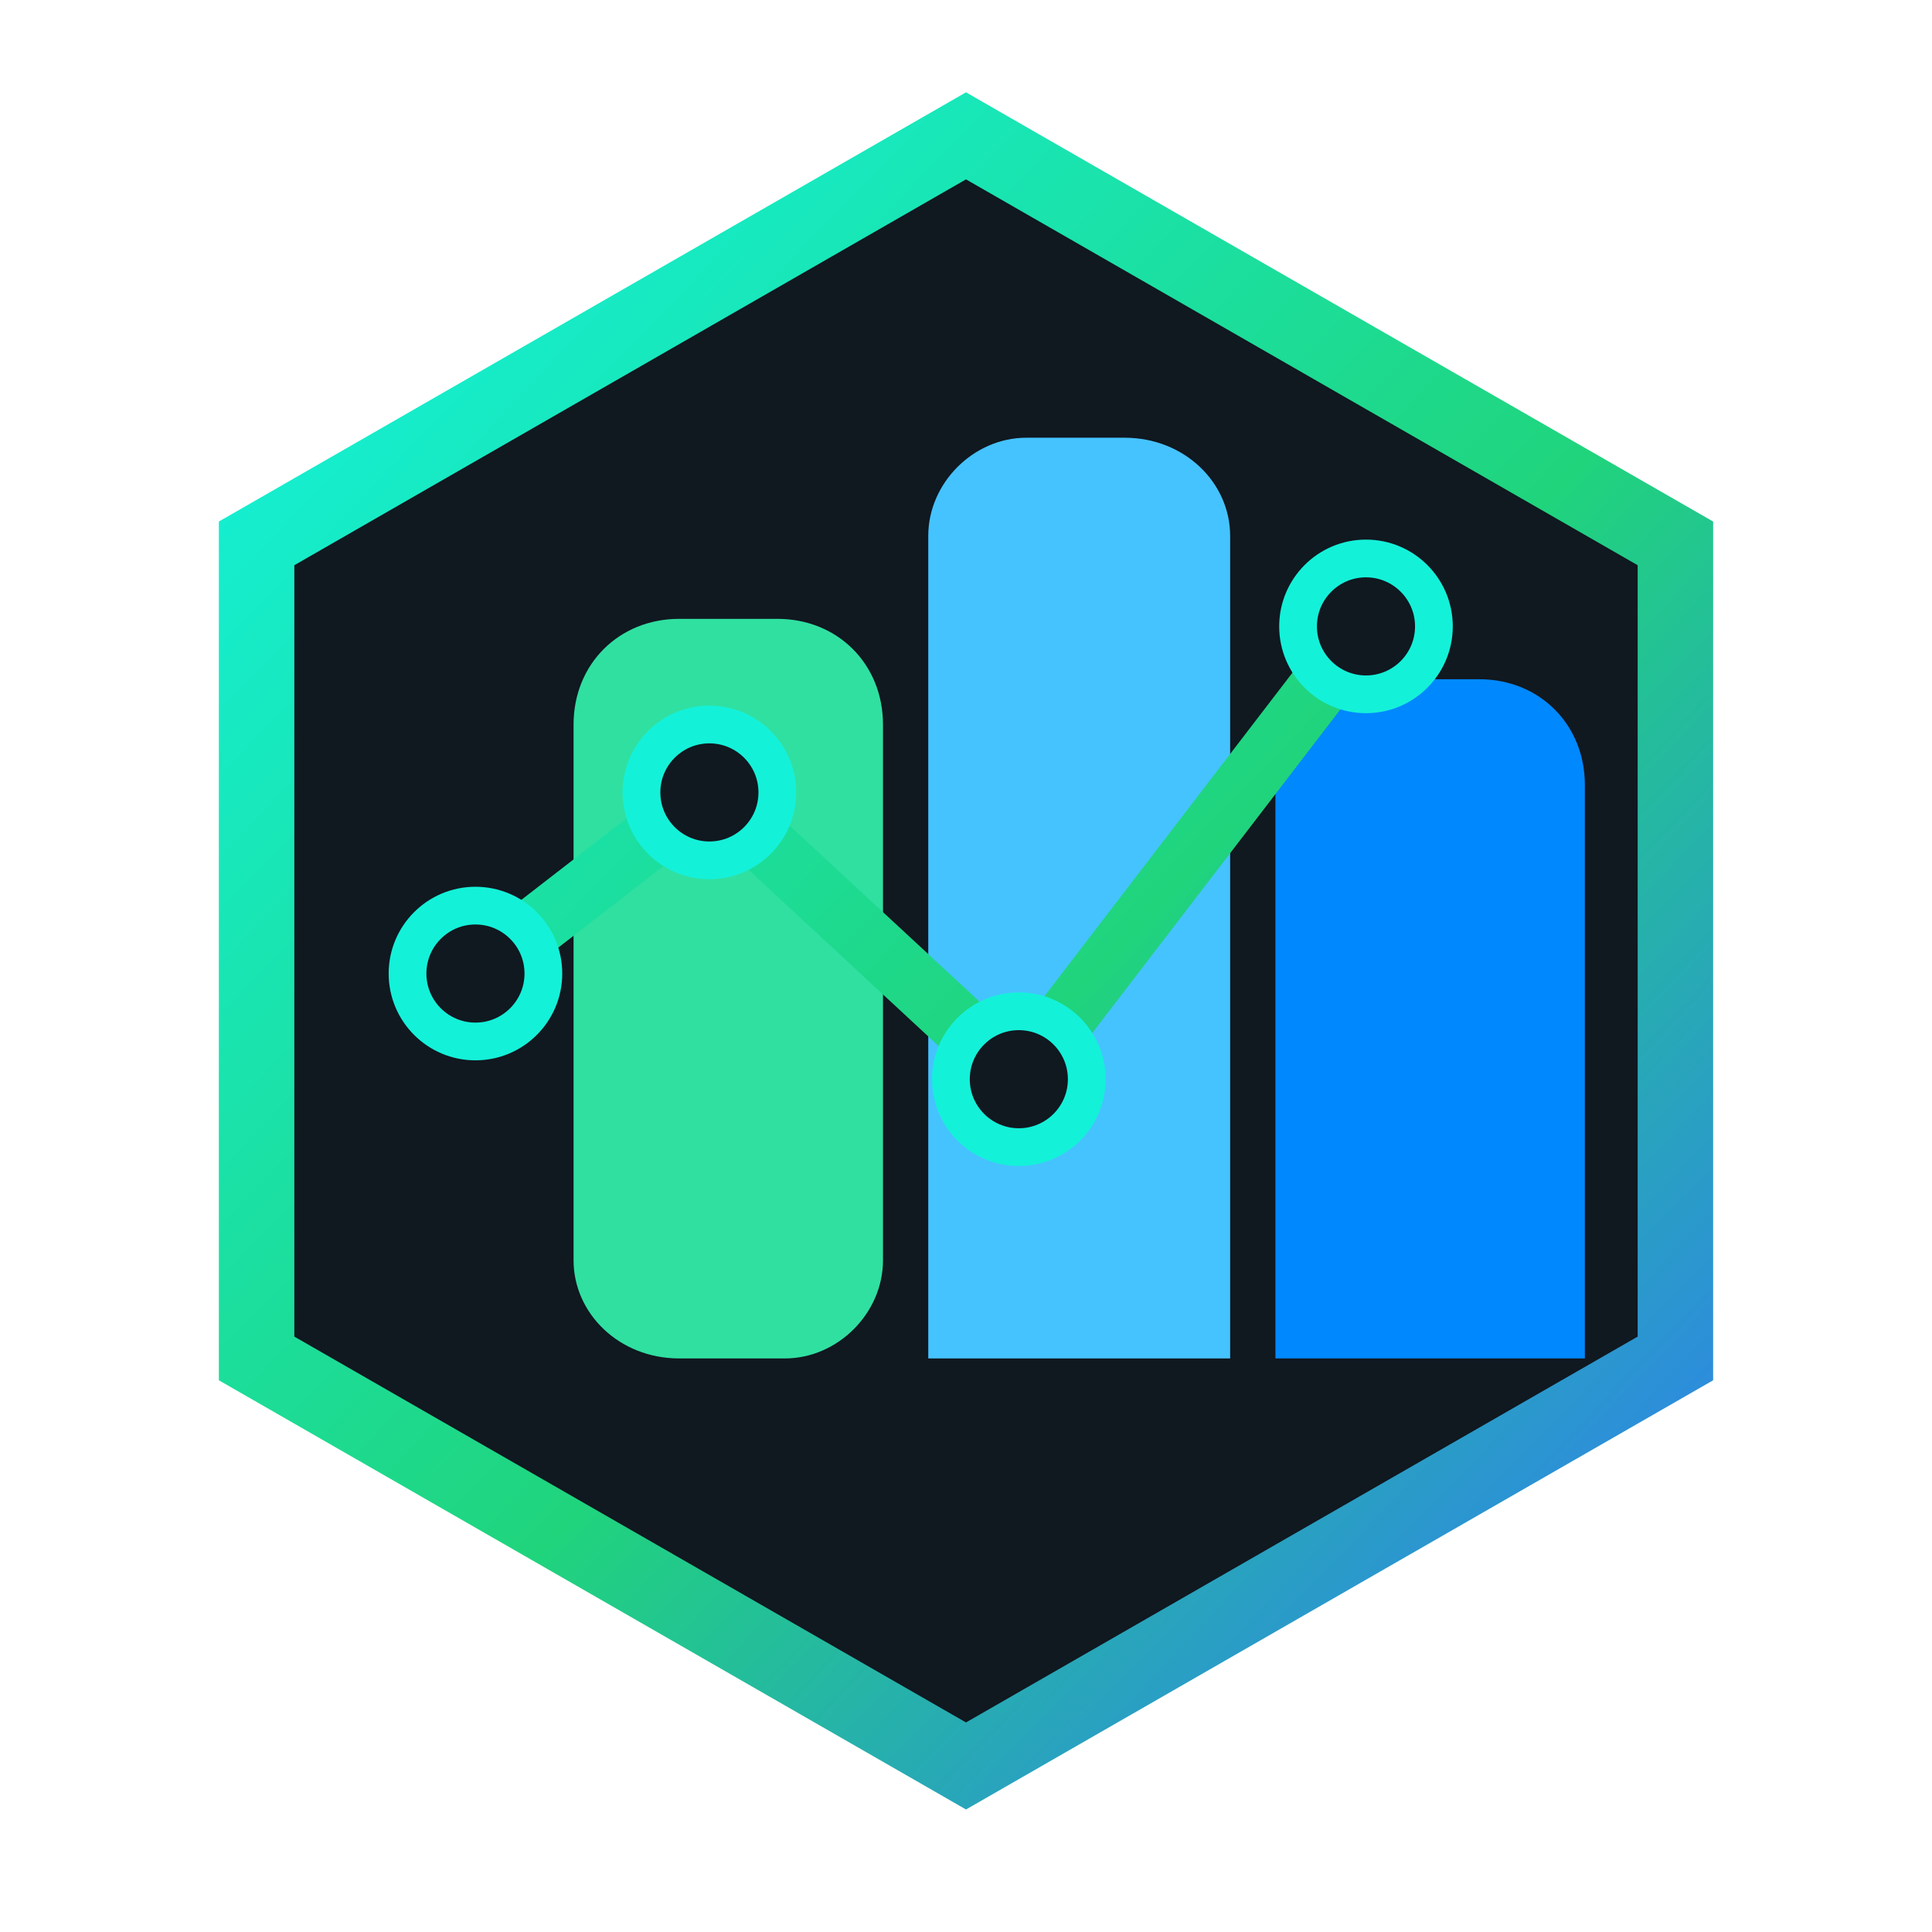
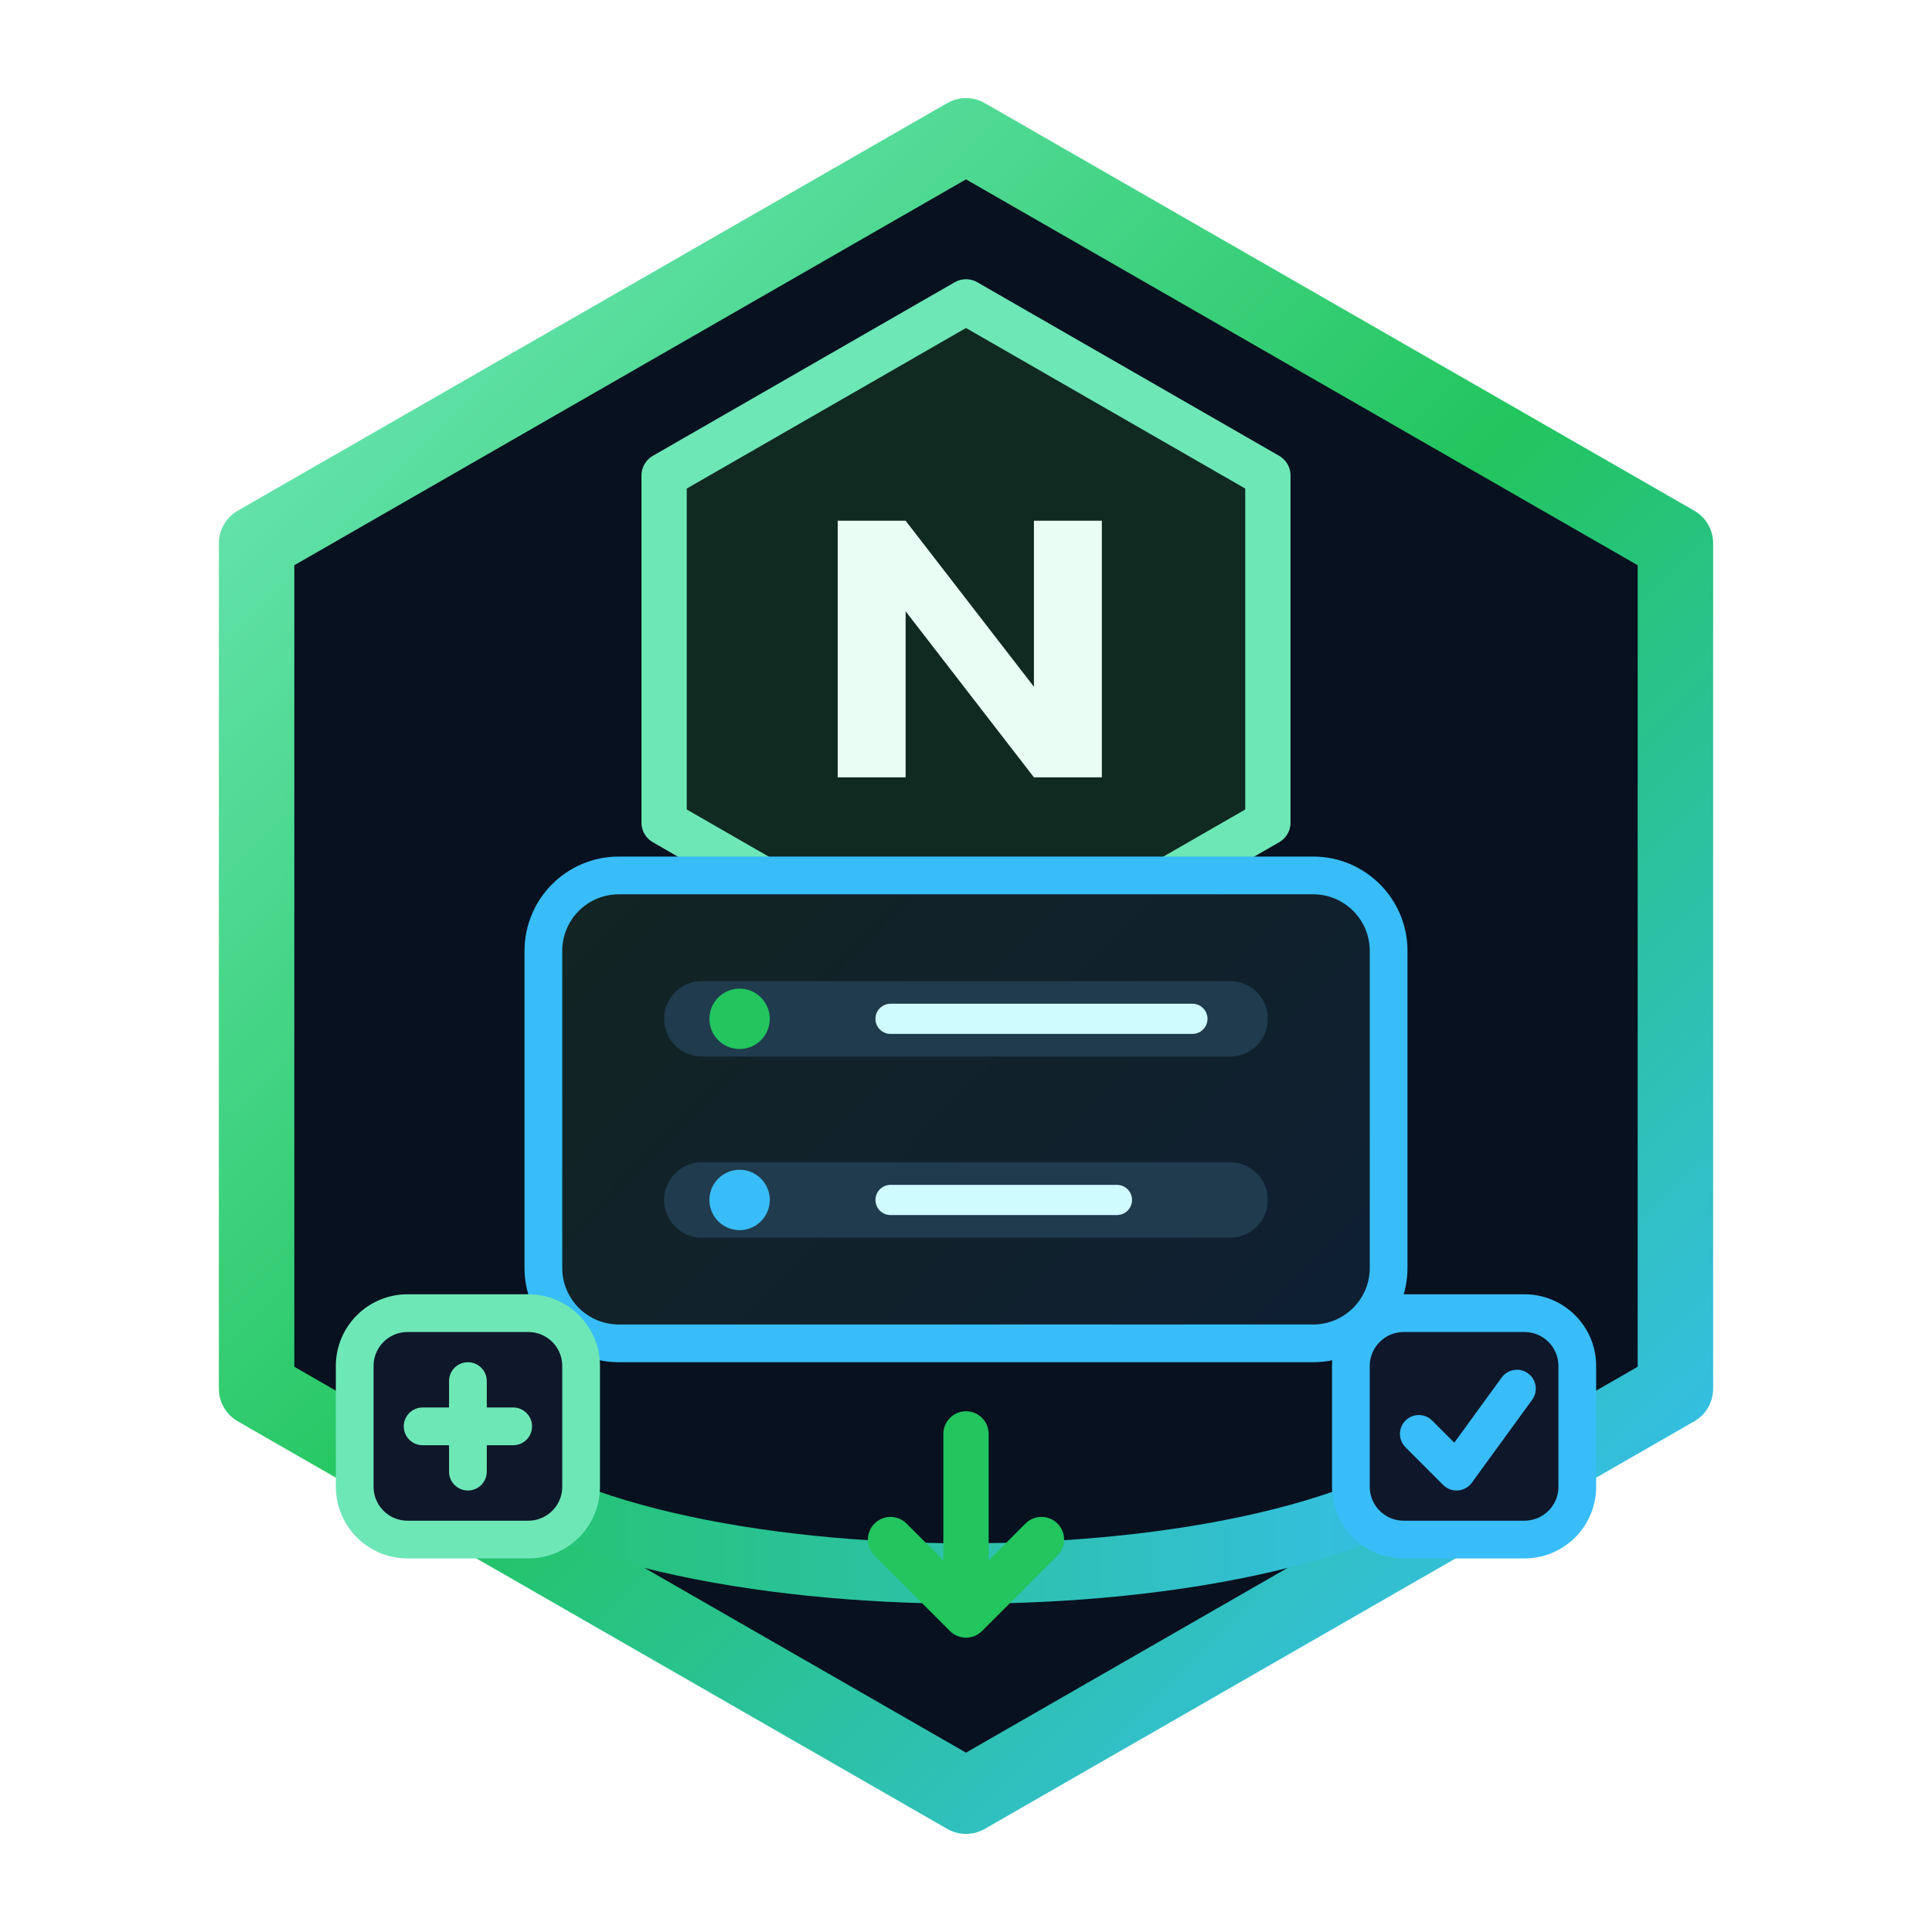
<svg xmlns="http://www.w3.org/2000/svg" width="256" height="256" viewBox="0 0 256 256" fill="none">
  <defs>
-     <linearGradient id="g" x1="36" y1="40" x2="220" y2="216" gradientUnits="userSpaceOnUse">
-       <stop stop-color="#14F1D9" />
-       <stop offset="0.55" stop-color="#20D47C" />
-       <stop offset="1" stop-color="#2F80ED" />
+     <linearGradient id="border" x1="36" y1="34" x2="220" y2="222" gradientUnits="userSpaceOnUse">
+       <stop stop-color="#6EE7B7" />
+       <stop offset="0.5" stop-color="#22C55E" />
+       <stop offset="1" stop-color="#38BDF8" />
+     </linearGradient>
+     <linearGradient id="panel" x1="76" y1="76" x2="180" y2="178" gradientUnits="userSpaceOnUse">
+       <stop stop-color="#13251F" />
+       <stop offset="1" stop-color="#0F1F33" />
+     </linearGradient>
+     <linearGradient id="deploy" x1="50" y1="190" x2="206" y2="190" gradientUnits="userSpaceOnUse">
+       <stop stop-color="#22C55E" />
+       <stop offset="1" stop-color="#38BDF8" />
    </linearGradient>
  </defs>
-   <path d="M128 18L222 72V180L128 234L34 180V72L128 18Z" fill="#101820" stroke="url(#g)" stroke-width="10" />
-   <path d="M76 167V96C76 88 82 82 90 82H103C111 82 117 88 117 96V167C117 174 111 180 104 180H90C82 180 76 174 76 167Z" fill="#30E0A1" />
-   <path d="M123 180V71C123 64 129 58 136 58H149C157 58 163 64 163 71V180H123Z" fill="#45C3FF" />
-   <path d="M169 180V104C169 96 175 90 183 90H196C204 90 210 96 210 104V180H169Z" fill="#0088FF" />
-   <path d="M63 129L94 105L135 143L181 83" stroke="url(#g)" stroke-width="8" stroke-linecap="round" stroke-linejoin="round" />
-   <circle cx="63" cy="129" r="9" fill="#101820" stroke="#14F1D9" stroke-width="5" />
-   <circle cx="94" cy="105" r="9" fill="#101820" stroke="#14F1D9" stroke-width="5" />
-   <circle cx="135" cy="143" r="9" fill="#101820" stroke="#14F1D9" stroke-width="5" />
-   <circle cx="181" cy="83" r="9" fill="#101820" stroke="#14F1D9" stroke-width="5" />
+   <path d="M128 18L222 72V184L128 238L34 184V72L128 18Z" fill="#08111F" stroke="url(#border)" stroke-width="10" stroke-linejoin="round" />
+   <path d="M128 40L168 63V109L128 132L88 109V63L128 40Z" fill="#102A22" stroke="#6EE7B7" stroke-width="6" stroke-linejoin="round" />
+   <path d="M111 103V69H120L137 91V69H146V103H137L120 81V103H111Z" fill="#EAFDF4" />
+   <rect x="72" y="116" width="112" height="62" rx="10" fill="url(#panel)" stroke="#38BDF8" stroke-width="5" />
+   <rect x="88" y="130" width="80" height="10" rx="5" fill="#1F3B4D" />
+   <rect x="88" y="154" width="80" height="10" rx="5" fill="#1F3B4D" />
+   <circle cx="98" cy="135" r="4" fill="#22C55E" />
+   <circle cx="98" cy="159" r="4" fill="#38BDF8" />
+   <path d="M118 135H158" stroke="#CFFAFE" stroke-width="4" stroke-linecap="round" />
+   <path d="M118 159H148" stroke="#CFFAFE" stroke-width="4" stroke-linecap="round" />
+   <path d="M61 192C84 214 172 214 195 192" stroke="url(#deploy)" stroke-width="8" stroke-linecap="round" />
+   <path d="M185 180L202 190L185 200" stroke="#38BDF8" stroke-width="8" stroke-linecap="round" stroke-linejoin="round" />
+   <rect x="47" y="174" width="30" height="30" rx="7" fill="#0F172A" stroke="#6EE7B7" stroke-width="5" />
+   <path d="M56 189H68" stroke="#6EE7B7" stroke-width="5" stroke-linecap="round" />
+   <path d="M62 183V195" stroke="#6EE7B7" stroke-width="5" stroke-linecap="round" />
+   <rect x="179" y="174" width="30" height="30" rx="7" fill="#0F172A" stroke="#38BDF8" stroke-width="5" />
+   <path d="M188 190L193 195L201 184" stroke="#38BDF8" stroke-width="5" stroke-linecap="round" stroke-linejoin="round" />
+   <path d="M128 190L128 211" stroke="#22C55E" stroke-width="6" stroke-linecap="round" />
+   <path d="M118 204L128 214L138 204" stroke="#22C55E" stroke-width="6" stroke-linecap="round" stroke-linejoin="round" />
</svg>
